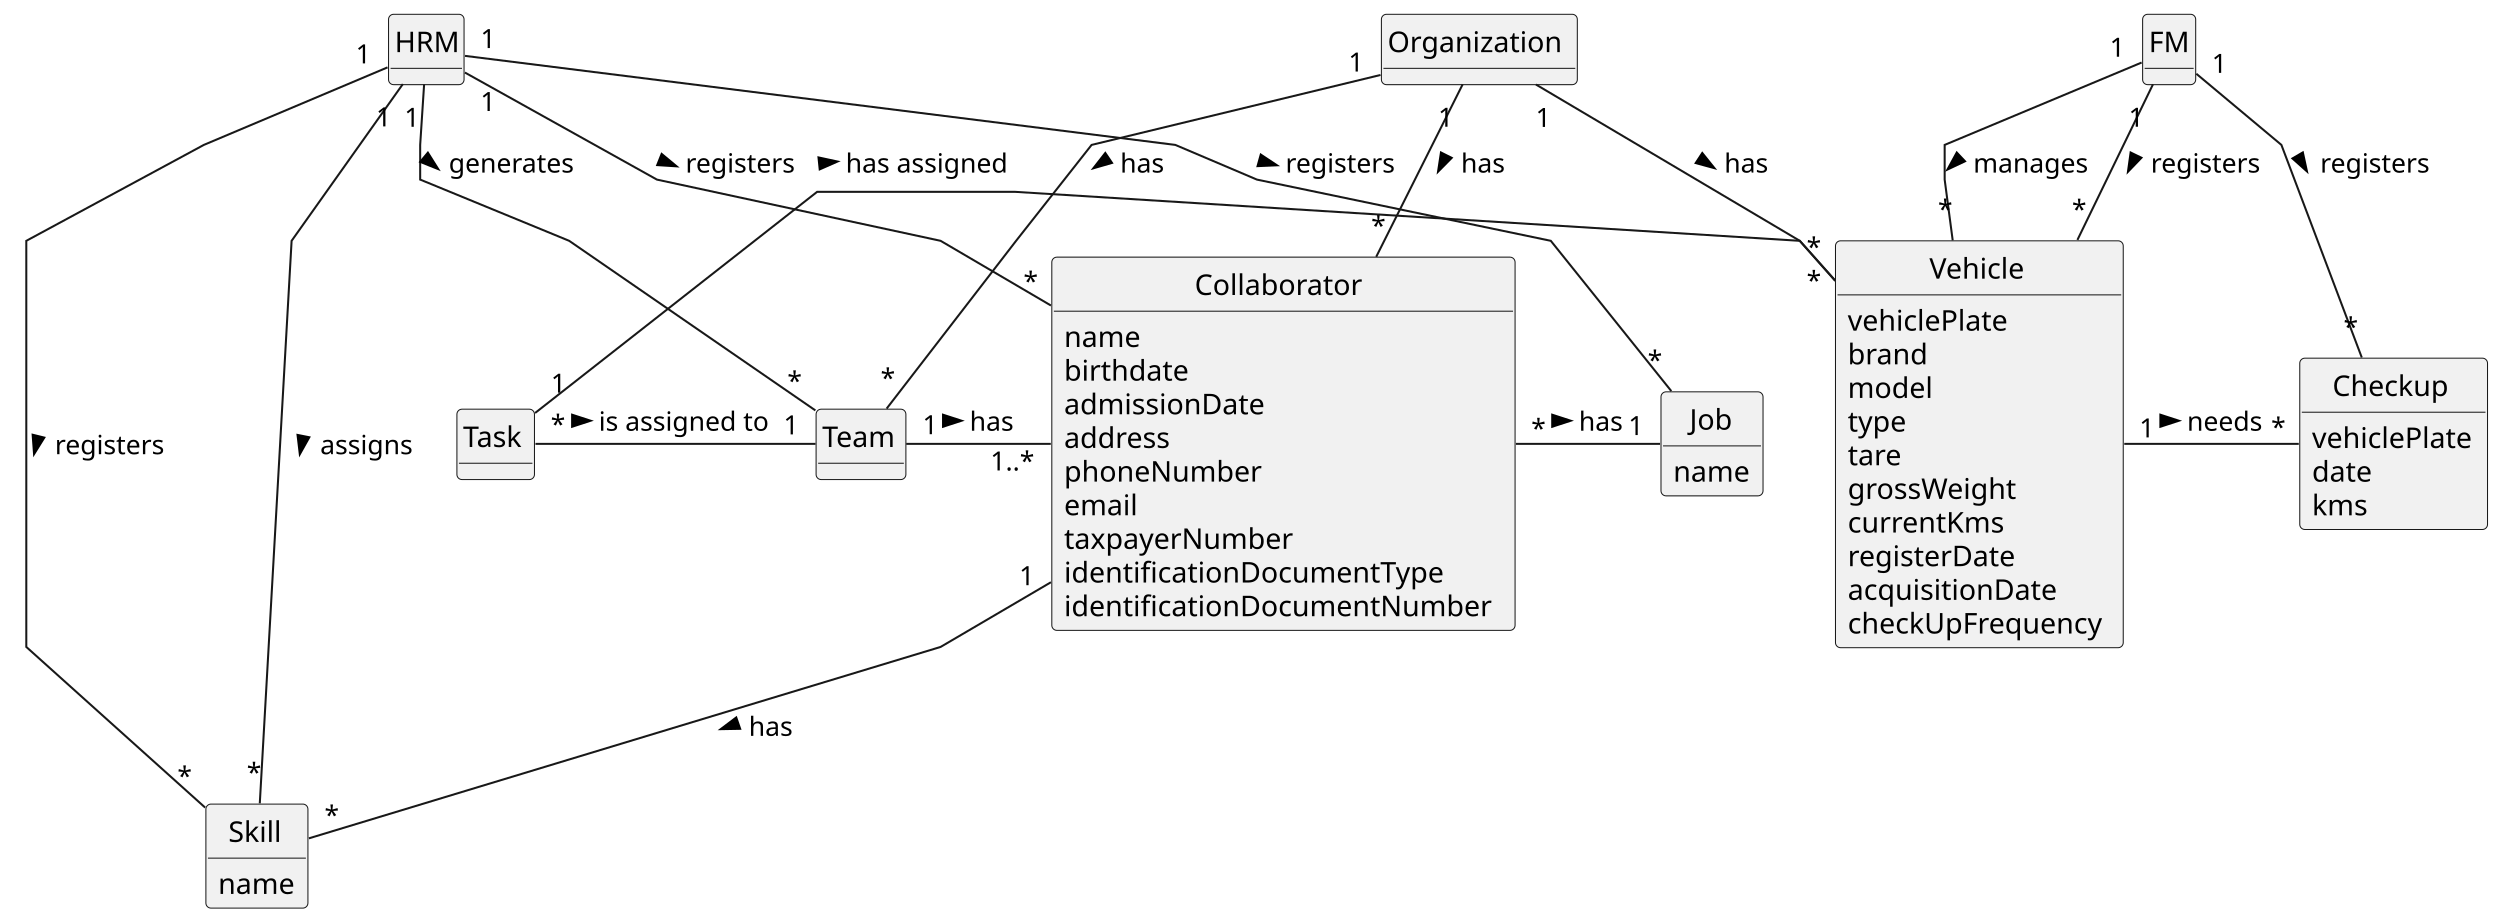
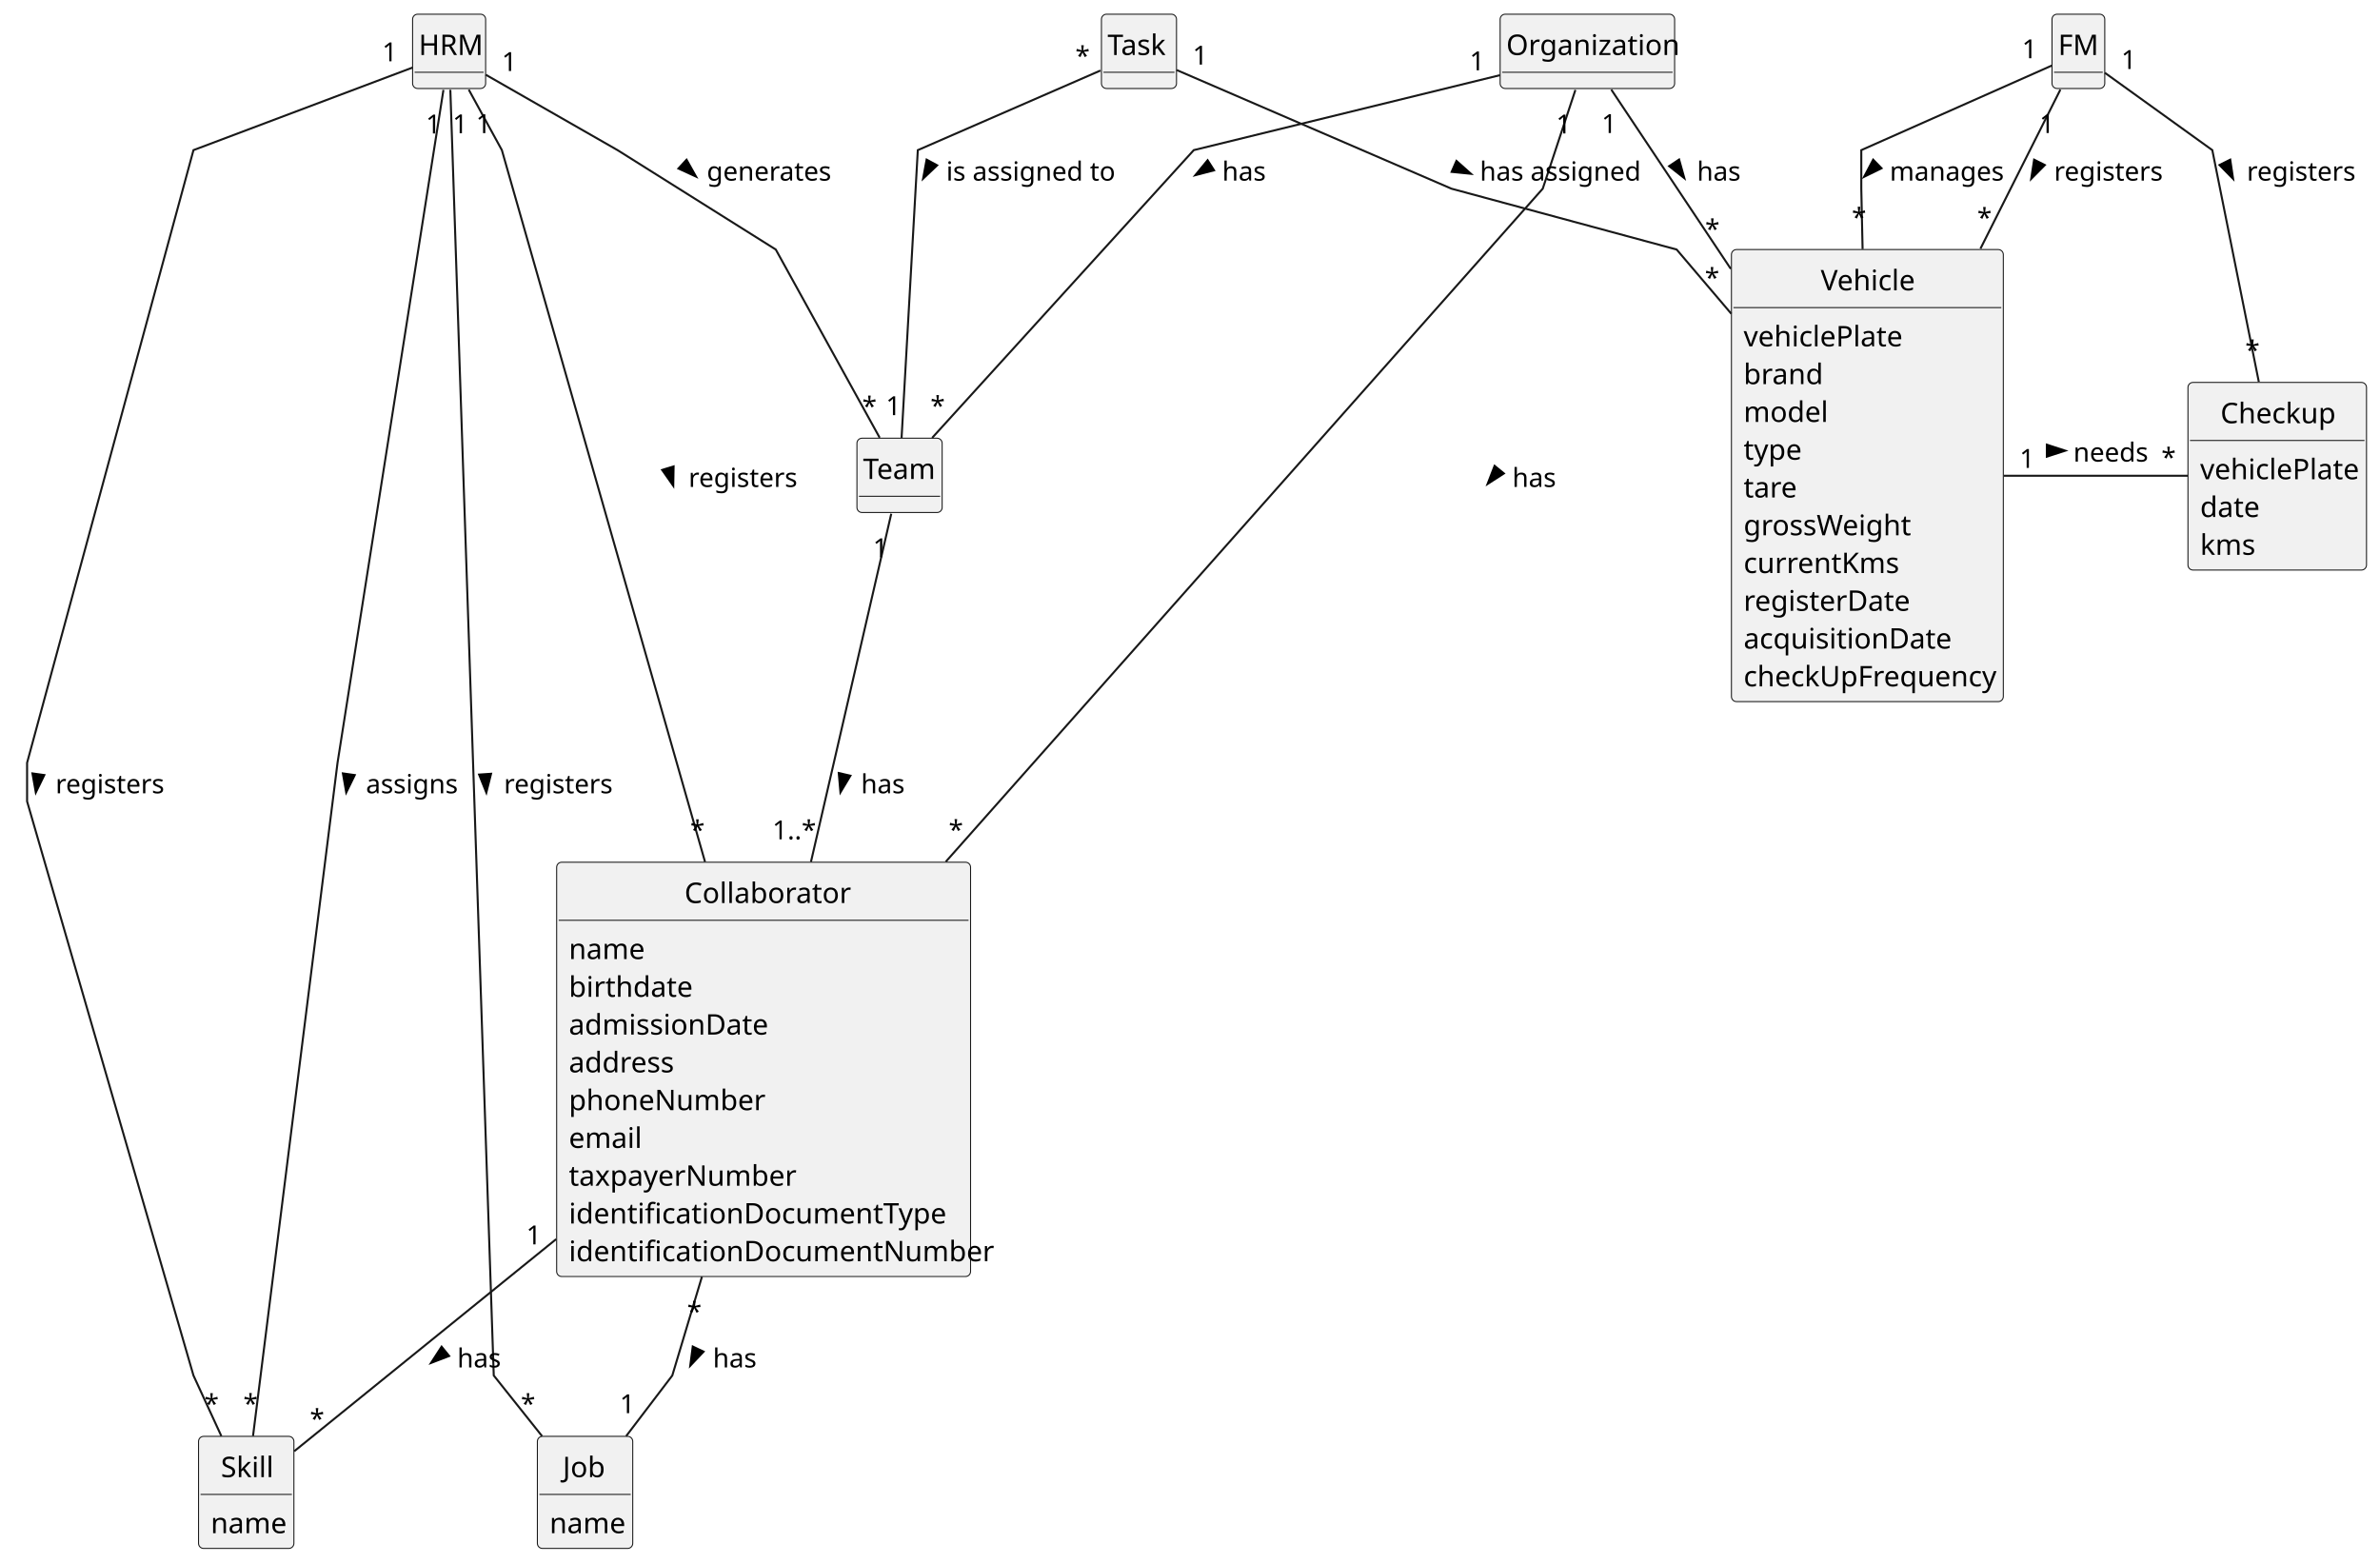
- <svg xmlns="http://www.w3.org/2000/svg" contentStyleType="text/css" height="451px" preserveAspectRatio="none" style="width:1225px;height:451px;background:#FFFFFF;" version="1.1" viewBox="0 0 1225 451" width="1225px" zoomAndPan="magnify">
+ <svg xmlns="http://www.w3.org/2000/svg" contentStyleType="text/css" height="770px" preserveAspectRatio="none" style="width:1173px;height:770px;background:#FFFFFF;" version="1.1" viewBox="0 0 1173 770" width="1173px" zoomAndPan="magnify">
  <defs />
  <g>
    <g id="elem_HRM">
-       <rect codeLine="17" fill="#F1F1F1" height="34.488" id="HRM" rx="2.5" ry="2.5" style="stroke:#181818;stroke-width:0.5;" width="37" x="190.386" y="7" />
-       <text fill="#000000" font-family="sans-serif" font-size="14" lengthAdjust="spacing" textLength="31" x="193.386" y="25.535">HRM</text>
-       <line style="stroke:#181818;stroke-width:0.5;" x1="191.386" x2="226.386" y1="33.488" y2="33.488" />
+       <rect codeLine="17" fill="#F1F1F1" height="36.621" id="HRM" rx="2.5" ry="2.5" style="stroke:#181818;stroke-width:0.5;" width="36" x="203.351" y="7" />
+       <text fill="#000000" font-family="sans-serif" font-size="14" lengthAdjust="spacing" textLength="30" x="206.351" y="27.107">HRM</text>
+       <line style="stroke:#181818;stroke-width:0.5;" x1="204.351" x2="238.351" y1="35.621" y2="35.621" />
    </g>
    <g id="elem_FM">
-       <rect codeLine="20" fill="#F1F1F1" height="34.488" id="FM" rx="2.5" ry="2.5" style="stroke:#181818;stroke-width:0.5;" width="26" x="1049.886" y="7" />
-       <text fill="#000000" font-family="sans-serif" font-size="14" lengthAdjust="spacing" textLength="20" x="1052.886" y="25.535">FM</text>
-       <line style="stroke:#181818;stroke-width:0.5;" x1="1050.886" x2="1074.886" y1="33.488" y2="33.488" />
+       <rect codeLine="20" fill="#F1F1F1" height="36.621" id="FM" rx="2.5" ry="2.5" style="stroke:#181818;stroke-width:0.5;" width="26" x="1011.351" y="7" />
+       <text fill="#000000" font-family="sans-serif" font-size="14" lengthAdjust="spacing" textLength="20" x="1014.351" y="27.107">FM</text>
+       <line style="stroke:#181818;stroke-width:0.5;" x1="1012.351" x2="1036.351" y1="35.621" y2="35.621" />
    </g>
    <g id="elem_Organization">
-       <rect codeLine="23" fill="#F1F1F1" height="34.488" id="Organization" rx="2.5" ry="2.5" style="stroke:#181818;stroke-width:0.5;" width="96" x="676.886" y="7" />
-       <text fill="#000000" font-family="sans-serif" font-size="14" lengthAdjust="spacing" textLength="90" x="679.886" y="25.535">Organization</text>
-       <line style="stroke:#181818;stroke-width:0.5;" x1="677.886" x2="771.886" y1="33.488" y2="33.488" />
+       <rect codeLine="23" fill="#F1F1F1" height="36.621" id="Organization" rx="2.5" ry="2.5" style="stroke:#181818;stroke-width:0.5;" width="86" x="739.351" y="7" />
+       <text fill="#000000" font-family="sans-serif" font-size="14" lengthAdjust="spacing" textLength="80" x="742.351" y="27.107">Organization</text>
+       <line style="stroke:#181818;stroke-width:0.5;" x1="740.351" x2="824.351" y1="35.621" y2="35.621" />
    </g>
    <g id="elem_Skill">
-       <rect codeLine="26" fill="#F1F1F1" height="50.977" id="Skill" rx="2.5" ry="2.5" style="stroke:#181818;stroke-width:0.5;" width="50" x="100.886" y="394" />
-       <text fill="#000000" font-family="sans-serif" font-size="14" lengthAdjust="spacing" textLength="28" x="111.886" y="412.535">Skill</text>
-       <line style="stroke:#181818;stroke-width:0.5;" x1="101.886" x2="149.886" y1="420.488" y2="420.488" />
-       <text fill="#000000" font-family="sans-serif" font-size="14" lengthAdjust="spacing" textLength="38" x="106.886" y="438.023">name</text>
+       <rect codeLine="26" fill="#F1F1F1" height="55.242" id="Skill" rx="2.5" ry="2.5" style="stroke:#181818;stroke-width:0.5;" width="47" x="97.851" y="708" />
+       <text fill="#000000" font-family="sans-serif" font-size="14" lengthAdjust="spacing" textLength="25" x="108.851" y="728.107">Skill</text>
+       <line style="stroke:#181818;stroke-width:0.5;" x1="98.851" x2="143.851" y1="736.621" y2="736.621" />
+       <text fill="#000000" font-family="sans-serif" font-size="14" lengthAdjust="spacing" textLength="35" x="103.851" y="755.729">name</text>
    </g>
    <g id="elem_Job">
-       <rect codeLine="30" fill="#F1F1F1" height="50.977" id="Job" rx="2.5" ry="2.5" style="stroke:#181818;stroke-width:0.5;" width="50" x="813.886" y="192" />
-       <text fill="#000000" font-family="sans-serif" font-size="14" lengthAdjust="spacing" textLength="22" x="827.886" y="210.535">Job</text>
-       <line style="stroke:#181818;stroke-width:0.5;" x1="814.886" x2="862.886" y1="218.488" y2="218.488" />
-       <text fill="#000000" font-family="sans-serif" font-size="14" lengthAdjust="spacing" textLength="38" x="819.886" y="236.023">name</text>
+       <rect codeLine="30" fill="#F1F1F1" height="55.242" id="Job" rx="2.5" ry="2.5" style="stroke:#181818;stroke-width:0.5;" width="47" x="264.851" y="708" />
+       <text fill="#000000" font-family="sans-serif" font-size="14" lengthAdjust="spacing" textLength="22" x="277.351" y="728.107">Job</text>
+       <line style="stroke:#181818;stroke-width:0.5;" x1="265.851" x2="310.851" y1="736.621" y2="736.621" />
+       <text fill="#000000" font-family="sans-serif" font-size="14" lengthAdjust="spacing" textLength="35" x="270.851" y="755.729">name</text>
    </g>
    <g id="elem_Collaborator">
-       <rect codeLine="34" fill="#F1F1F1" height="182.883" id="Collaborator" rx="2.5" ry="2.5" style="stroke:#181818;stroke-width:0.5;" width="227" x="515.386" y="126" />
-       <text fill="#000000" font-family="sans-serif" font-size="14" lengthAdjust="spacing" textLength="87" x="585.386" y="144.535">Collaborator</text>
-       <line style="stroke:#181818;stroke-width:0.5;" x1="516.386" x2="741.386" y1="152.488" y2="152.488" />
-       <text fill="#000000" font-family="sans-serif" font-size="14" lengthAdjust="spacing" textLength="38" x="521.386" y="170.023">name</text>
-       <text fill="#000000" font-family="sans-serif" font-size="14" lengthAdjust="spacing" textLength="63" x="521.386" y="186.512">birthdate</text>
-       <text fill="#000000" font-family="sans-serif" font-size="14" lengthAdjust="spacing" textLength="101" x="521.386" y="203">admissionDate</text>
-       <text fill="#000000" font-family="sans-serif" font-size="14" lengthAdjust="spacing" textLength="54" x="521.386" y="219.488">address</text>
-       <text fill="#000000" font-family="sans-serif" font-size="14" lengthAdjust="spacing" textLength="99" x="521.386" y="235.977">phoneNumber</text>
-       <text fill="#000000" font-family="sans-serif" font-size="14" lengthAdjust="spacing" textLength="37" x="521.386" y="252.465">email</text>
-       <text fill="#000000" font-family="sans-serif" font-size="14" lengthAdjust="spacing" textLength="115" x="521.386" y="268.953">taxpayerNumber</text>
-       <text fill="#000000" font-family="sans-serif" font-size="14" lengthAdjust="spacing" textLength="193" x="521.386" y="285.441">identificationDocumentType</text>
-       <text fill="#000000" font-family="sans-serif" font-size="14" lengthAdjust="spacing" textLength="215" x="521.386" y="301.93">identificationDocumentNumber</text>
+       <rect codeLine="34" fill="#F1F1F1" height="204.211" id="Collaborator" rx="2.5" ry="2.5" style="stroke:#181818;stroke-width:0.5;" width="204" x="274.351" y="425" />
+       <text fill="#000000" font-family="sans-serif" font-size="14" lengthAdjust="spacing" textLength="78" x="337.351" y="445.107">Collaborator</text>
+       <line style="stroke:#181818;stroke-width:0.5;" x1="275.351" x2="477.351" y1="453.621" y2="453.621" />
+       <text fill="#000000" font-family="sans-serif" font-size="14" lengthAdjust="spacing" textLength="35" x="280.351" y="472.728">name</text>
+       <text fill="#000000" font-family="sans-serif" font-size="14" lengthAdjust="spacing" textLength="56" x="280.351" y="491.35">birthdate</text>
+       <text fill="#000000" font-family="sans-serif" font-size="14" lengthAdjust="spacing" textLength="93" x="280.351" y="509.971">admissionDate</text>
+       <text fill="#000000" font-family="sans-serif" font-size="14" lengthAdjust="spacing" textLength="51" x="280.351" y="528.592">address</text>
+       <text fill="#000000" font-family="sans-serif" font-size="14" lengthAdjust="spacing" textLength="89" x="280.351" y="547.213">phoneNumber</text>
+       <text fill="#000000" font-family="sans-serif" font-size="14" lengthAdjust="spacing" textLength="33" x="280.351" y="565.834">email</text>
+       <text fill="#000000" font-family="sans-serif" font-size="14" lengthAdjust="spacing" textLength="103" x="280.351" y="584.455">taxpayerNumber</text>
+       <text fill="#000000" font-family="sans-serif" font-size="14" lengthAdjust="spacing" textLength="175" x="280.351" y="603.076">identificationDocumentType</text>
+       <text fill="#000000" font-family="sans-serif" font-size="14" lengthAdjust="spacing" textLength="192" x="280.351" y="621.697">identificationDocumentNumber</text>
    </g>
    <g id="elem_Team">
-       <rect codeLine="46" fill="#F1F1F1" height="34.488" id="Team" rx="2.5" ry="2.5" style="stroke:#181818;stroke-width:0.5;" width="44" x="399.886" y="200.5" />
-       <text fill="#000000" font-family="sans-serif" font-size="14" lengthAdjust="spacing" textLength="38" x="402.886" y="219.035">Team</text>
-       <line style="stroke:#181818;stroke-width:0.5;" x1="400.886" x2="442.886" y1="226.988" y2="226.988" />
+       <rect codeLine="46" fill="#F1F1F1" height="36.621" id="Team" rx="2.5" ry="2.5" style="stroke:#181818;stroke-width:0.5;" width="42" x="422.351" y="216" />
+       <text fill="#000000" font-family="sans-serif" font-size="14" lengthAdjust="spacing" textLength="36" x="425.351" y="236.107">Team</text>
+       <line style="stroke:#181818;stroke-width:0.5;" x1="423.351" x2="463.351" y1="244.621" y2="244.621" />
    </g>
    <g id="elem_Task">
-       <rect codeLine="49" fill="#F1F1F1" height="34.488" id="Task" rx="2.5" ry="2.5" style="stroke:#181818;stroke-width:0.5;" width="38" x="223.886" y="200.5" />
-       <text fill="#000000" font-family="sans-serif" font-size="14" lengthAdjust="spacing" textLength="32" x="226.886" y="219.035">Task</text>
-       <line style="stroke:#181818;stroke-width:0.5;" x1="224.886" x2="260.886" y1="226.988" y2="226.988" />
+       <rect codeLine="49" fill="#F1F1F1" height="36.621" id="Task" rx="2.5" ry="2.5" style="stroke:#181818;stroke-width:0.5;" width="37" x="542.851" y="7" />
+       <text fill="#000000" font-family="sans-serif" font-size="14" lengthAdjust="spacing" textLength="31" x="545.851" y="27.107">Task</text>
+       <line style="stroke:#181818;stroke-width:0.5;" x1="543.851" x2="578.851" y1="35.621" y2="35.621" />
    </g>
    <g id="elem_Vehicle">
-       <rect codeLine="52" fill="#F1F1F1" height="199.371" id="Vehicle" rx="2.5" ry="2.5" style="stroke:#181818;stroke-width:0.5;" width="141" x="899.386" y="118" />
-       <text fill="#000000" font-family="sans-serif" font-size="14" lengthAdjust="spacing" textLength="49" x="945.386" y="136.535">Vehicle</text>
-       <line style="stroke:#181818;stroke-width:0.5;" x1="900.386" x2="1039.386" y1="144.488" y2="144.488" />
-       <text fill="#000000" font-family="sans-serif" font-size="14" lengthAdjust="spacing" textLength="80" x="905.386" y="162.023">vehiclePlate</text>
-       <text fill="#000000" font-family="sans-serif" font-size="14" lengthAdjust="spacing" textLength="41" x="905.386" y="178.512">brand</text>
-       <text fill="#000000" font-family="sans-serif" font-size="14" lengthAdjust="spacing" textLength="43" x="905.386" y="195">model</text>
-       <text fill="#000000" font-family="sans-serif" font-size="14" lengthAdjust="spacing" textLength="29" x="905.386" y="211.488">type</text>
-       <text fill="#000000" font-family="sans-serif" font-size="14" lengthAdjust="spacing" textLength="27" x="905.386" y="227.977">tare</text>
-       <text fill="#000000" font-family="sans-serif" font-size="14" lengthAdjust="spacing" textLength="85" x="905.386" y="244.465">grossWeight</text>
-       <text fill="#000000" font-family="sans-serif" font-size="14" lengthAdjust="spacing" textLength="79" x="905.386" y="260.953">currentKms</text>
-       <text fill="#000000" font-family="sans-serif" font-size="14" lengthAdjust="spacing" textLength="84" x="905.386" y="277.441">registerDate</text>
-       <text fill="#000000" font-family="sans-serif" font-size="14" lengthAdjust="spacing" textLength="106" x="905.386" y="293.93">acquisitionDate</text>
-       <text fill="#000000" font-family="sans-serif" font-size="14" lengthAdjust="spacing" textLength="129" x="905.386" y="310.418">checkUpFrequency</text>
+       <rect codeLine="52" fill="#F1F1F1" height="222.832" id="Vehicle" rx="2.5" ry="2.5" style="stroke:#181818;stroke-width:0.5;" width="134" x="853.351" y="123" />
+       <text fill="#000000" font-family="sans-serif" font-size="14" lengthAdjust="spacing" textLength="46" x="897.351" y="143.107">Vehicle</text>
+       <line style="stroke:#181818;stroke-width:0.5;" x1="854.351" x2="986.351" y1="151.621" y2="151.621" />
+       <text fill="#000000" font-family="sans-serif" font-size="14" lengthAdjust="spacing" textLength="76" x="859.351" y="170.728">vehiclePlate</text>
+       <text fill="#000000" font-family="sans-serif" font-size="14" lengthAdjust="spacing" textLength="37" x="859.351" y="189.35">brand</text>
+       <text fill="#000000" font-family="sans-serif" font-size="14" lengthAdjust="spacing" textLength="38" x="859.351" y="207.971">model</text>
+       <text fill="#000000" font-family="sans-serif" font-size="14" lengthAdjust="spacing" textLength="27" x="859.351" y="226.592">type</text>
+       <text fill="#000000" font-family="sans-serif" font-size="14" lengthAdjust="spacing" textLength="25" x="859.351" y="245.213">tare</text>
+       <text fill="#000000" font-family="sans-serif" font-size="14" lengthAdjust="spacing" textLength="79" x="859.351" y="263.834">grossWeight</text>
+       <text fill="#000000" font-family="sans-serif" font-size="14" lengthAdjust="spacing" textLength="72" x="859.351" y="282.455">currentKms</text>
+       <text fill="#000000" font-family="sans-serif" font-size="14" lengthAdjust="spacing" textLength="78" x="859.351" y="301.076">registerDate</text>
+       <text fill="#000000" font-family="sans-serif" font-size="14" lengthAdjust="spacing" textLength="97" x="859.351" y="319.697">acquisitionDate</text>
+       <text fill="#000000" font-family="sans-serif" font-size="14" lengthAdjust="spacing" textLength="122" x="859.351" y="338.318">checkUpFrequency</text>
    </g>
    <g id="elem_Checkup">
-       <rect codeLine="65" fill="#F1F1F1" height="83.953" id="Checkup" rx="2.5" ry="2.5" style="stroke:#181818;stroke-width:0.5;" width="92" x="1126.886" y="175.5" />
-       <text fill="#000000" font-family="sans-serif" font-size="14" lengthAdjust="spacing" textLength="60" x="1142.886" y="194.035">Checkup</text>
-       <line style="stroke:#181818;stroke-width:0.5;" x1="1127.886" x2="1217.886" y1="201.988" y2="201.988" />
-       <text fill="#000000" font-family="sans-serif" font-size="14" lengthAdjust="spacing" textLength="80" x="1132.886" y="219.523">vehiclePlate</text>
-       <text fill="#000000" font-family="sans-serif" font-size="14" lengthAdjust="spacing" textLength="30" x="1132.886" y="236.012">date</text>
-       <text fill="#000000" font-family="sans-serif" font-size="14" lengthAdjust="spacing" textLength="28" x="1132.886" y="252.5">kms</text>
+       <rect codeLine="65" fill="#F1F1F1" height="92.484" id="Checkup" rx="2.5" ry="2.5" style="stroke:#181818;stroke-width:0.5;" width="88" x="1078.351" y="188.5" />
+       <text fill="#000000" font-family="sans-serif" font-size="14" lengthAdjust="spacing" textLength="56" x="1094.351" y="208.607">Checkup</text>
+       <line style="stroke:#181818;stroke-width:0.5;" x1="1079.351" x2="1165.351" y1="217.121" y2="217.121" />
+       <text fill="#000000" font-family="sans-serif" font-size="14" lengthAdjust="spacing" textLength="76" x="1084.351" y="236.228">vehiclePlate</text>
+       <text fill="#000000" font-family="sans-serif" font-size="14" lengthAdjust="spacing" textLength="28" x="1084.351" y="254.85">date</text>
+       <text fill="#000000" font-family="sans-serif" font-size="14" lengthAdjust="spacing" textLength="25" x="1084.351" y="273.471">kms</text>
    </g>
    <g id="link_HRM_Skill">
-       <path codeLine="71" d="M189.896,33.01 C158.666,46.19 99.886,71 99.886,71 C99.886,71 12.886,118 12.886,118 C12.886,118 12.886,317 12.886,317 C12.886,317 67.206,365.8 100.526,395.72 " fill="none" id="HRM-Skill" style="stroke:#181818;stroke-width:1.0;" />
-       <polygon fill="#000000" points="16.69,222.51,21.707,214.431,16,213.024,16.69,222.51" style="stroke:#000000;stroke-width:1.0;" />
-       <text fill="#000000" font-family="sans-serif" font-size="13" lengthAdjust="spacing" textLength="55" x="26.886" y="222.568">registers</text>
-       <text fill="#000000" font-family="sans-serif" font-size="13" lengthAdjust="spacing" textLength="8" x="174.28" y="31.049">1</text>
-       <text fill="#000000" font-family="sans-serif" font-size="13" lengthAdjust="spacing" textLength="6" x="86.904" y="384.927">*</text>
+       <path codeLine="71" d="M203.301,33.31 C168.461,46.44 95.351,74 95.351,74 C95.351,74 13.351,376 13.351,376 C13.351,376 13.351,395 13.351,395 C13.351,395 95.351,678 95.351,678 C95.351,678 102.371,693.25 109.111,707.9 " fill="none" id="HRM-Skill" style="stroke:#181818;stroke-width:1.0;" />
+       <polygon fill="#000000" points="17.66,390.598,21.821,382.046,16,381.233,17.66,390.598" style="stroke:#000000;stroke-width:1.0;" />
+       <text fill="#000000" font-family="sans-serif" font-size="13" lengthAdjust="spacing" textLength="50" x="27.351" y="391.028">registers</text>
+       <text fill="#000000" font-family="sans-serif" font-size="13" lengthAdjust="spacing" textLength="7" x="188.355" y="30.207">1</text>
+       <text fill="#000000" font-family="sans-serif" font-size="13" lengthAdjust="spacing" textLength="5" x="100.703" y="696.586">*</text>
    </g>
    <g id="link_HRM_Skill">
-       <path codeLine="74" d="M197.386,41.2 C178.476,67.84 142.886,118 142.886,118 C142.886,118 131.366,321.66 127.296,393.65 " fill="none" id="HRM-Skill-1" style="stroke:#181818;stroke-width:1.0;" />
-       <polygon fill="#000000" points="146.911,222.559,151.557,214.261,145.792,213.115,146.911,222.559" style="stroke:#000000;stroke-width:1.0;" />
-       <text fill="#000000" font-family="sans-serif" font-size="13" lengthAdjust="spacing" textLength="48" x="156.886" y="222.568">assigns</text>
-       <text fill="#000000" font-family="sans-serif" font-size="13" lengthAdjust="spacing" textLength="8" x="184.251" y="61.921">1</text>
-       <text fill="#000000" font-family="sans-serif" font-size="13" lengthAdjust="spacing" textLength="6" x="120.908" y="383.13">*</text>
+       <path codeLine="74" d="M218.551,44.31 C207.341,115.53 166.351,376 166.351,376 C166.351,376 135.121,624.76 124.701,707.85 " fill="none" id="HRM-Skill-1" style="stroke:#181818;stroke-width:1.0;" />
+       <polygon fill="#000000" points="170.651,390.596,174.828,382.052,169.008,381.229,170.651,390.596" style="stroke:#000000;stroke-width:1.0;" />
+       <text fill="#000000" font-family="sans-serif" font-size="13" lengthAdjust="spacing" textLength="45" x="180.351" y="391.028">assigns</text>
+       <text fill="#000000" font-family="sans-serif" font-size="13" lengthAdjust="spacing" textLength="7" x="209.858" y="65.768">1</text>
+       <text fill="#000000" font-family="sans-serif" font-size="13" lengthAdjust="spacing" textLength="5" x="119.898" y="696.524">*</text>
    </g>
    <g id="link_HRM_Job">
-       <path codeLine="72" d="M227.846,27.38 C302.996,36.8 575.886,71 575.886,71 C575.886,71 615.886,88 615.886,88 C615.886,88 759.886,118 759.886,118 C759.886,118 795.546,162.46 818.946,191.64 " fill="none" id="HRM-Job" style="stroke:#181818;stroke-width:1.0;" />
-       <polygon fill="#000000" points="625.703,80.994,617.775,75.741,616.202,81.404,625.703,80.994" style="stroke:#000000;stroke-width:1.0;" />
-       <text fill="#000000" font-family="sans-serif" font-size="13" lengthAdjust="spacing" textLength="55" x="629.886" y="84.568">registers</text>
-       <text fill="#000000" font-family="sans-serif" font-size="13" lengthAdjust="spacing" textLength="8" x="235.451" y="23.554">1</text>
-       <text fill="#000000" font-family="sans-serif" font-size="13" lengthAdjust="spacing" textLength="6" x="807.354" y="181.118">*</text>
+       <path codeLine="72" d="M221.951,44.26 C225.481,148.68 243.351,678 243.351,678 C243.351,678 255.501,693.25 267.171,707.9 " fill="none" id="HRM-Job" style="stroke:#181818;stroke-width:1.0;" />
+       <polygon fill="#000000" points="239.691,390.634,242.008,381.41,236.144,381.81,239.691,390.634" style="stroke:#000000;stroke-width:1.0;" />
+       <text fill="#000000" font-family="sans-serif" font-size="13" lengthAdjust="spacing" textLength="50" x="248.351" y="391.028">registers</text>
+       <text fill="#000000" font-family="sans-serif" font-size="13" lengthAdjust="spacing" textLength="7" x="223.053" y="65.704">1</text>
+       <text fill="#000000" font-family="sans-serif" font-size="13" lengthAdjust="spacing" textLength="5" x="256.695" y="696.586">*</text>
    </g>
    <g id="link_HRM_Collaborator">
-       <path codeLine="73" d="M227.796,35.54 C259.966,53.48 321.886,88 321.886,88 C321.886,88 460.886,118 460.886,118 C460.886,118 485.006,132.14 514.966,149.71 " fill="none" id="HRM-Collaborator" style="stroke:#181818;stroke-width:1.0;" />
-       <polygon fill="#000000" points="331.532,81.502,324.213,75.43,322.041,80.892,331.532,81.502" style="stroke:#000000;stroke-width:1.0;" />
-       <text fill="#000000" font-family="sans-serif" font-size="13" lengthAdjust="spacing" textLength="55" x="335.886" y="84.568">registers</text>
-       <text fill="#000000" font-family="sans-serif" font-size="13" lengthAdjust="spacing" textLength="8" x="235.385" y="54.386">1</text>
-       <text fill="#000000" font-family="sans-serif" font-size="13" lengthAdjust="spacing" textLength="6" x="501.476" y="142.469">*</text>
+       <path codeLine="73" d="M231.031,44.19 C238.421,57.69 247.351,74 247.351,74 C247.351,74 309.451,291.6 347.481,424.84 " fill="none" id="HRM-Collaborator" style="stroke:#181818;stroke-width:1.0;" />
+       <polygon fill="#000000" points="331.814,239.427,331.978,229.918,326.358,231.637,331.814,239.427" style="stroke:#000000;stroke-width:1.0;" />
+       <text fill="#000000" font-family="sans-serif" font-size="13" lengthAdjust="spacing" textLength="50" x="339.351" y="240.028">registers</text>
+       <text fill="#000000" font-family="sans-serif" font-size="13" lengthAdjust="spacing" textLength="7" x="234.573" y="65.616">1</text>
+       <text fill="#000000" font-family="sans-serif" font-size="13" lengthAdjust="spacing" textLength="5" x="340.178" y="413.745">*</text>
    </g>
    <g id="link_HRM_Team">
-       <path codeLine="75" d="M207.816,41.35 C206.956,54.57 205.886,71 205.886,71 C205.886,71 205.886,88 205.886,88 C205.886,88 278.886,118 278.886,118 C278.886,118 359.326,173.41 399.546,201.11 " fill="none" id="HRM-Team" style="stroke:#181818;stroke-width:1.0;" />
-       <polygon fill="#000000" points="214.727,82.856,209.66,74.808,205.897,79.324,214.727,82.856" style="stroke:#000000;stroke-width:1.0;" />
-       <text fill="#000000" font-family="sans-serif" font-size="13" lengthAdjust="spacing" textLength="61" x="219.886" y="84.568">generates</text>
-       <text fill="#000000" font-family="sans-serif" font-size="13" lengthAdjust="spacing" textLength="8" x="198.136" y="62.12">1</text>
-       <text fill="#000000" font-family="sans-serif" font-size="13" lengthAdjust="spacing" textLength="6" x="385.786" y="191.335">*</text>
+       <path codeLine="75" d="M239.361,36.81 C263.771,50.78 304.351,74 304.351,74 C304.351,74 382.351,123 382.351,123 C382.351,123 416.311,184.51 433.551,215.75 " fill="none" id="HRM-Team" style="stroke:#181818;stroke-width:1.0;" />
+       <polygon fill="#000000" points="343.028,87.034,338.368,78.743,334.385,83.066,343.028,87.034" style="stroke:#000000;stroke-width:1.0;" />
+       <text fill="#000000" font-family="sans-serif" font-size="13" lengthAdjust="spacing" textLength="57" x="348.351" y="89.028">generates</text>
+       <text fill="#000000" font-family="sans-serif" font-size="13" lengthAdjust="spacing" textLength="7" x="247.293" y="34.998">1</text>
+       <text fill="#000000" font-family="sans-serif" font-size="13" lengthAdjust="spacing" textLength="5" x="424.938" y="204.872">*</text>
    </g>
    <g id="link_Organization_Collaborator">
-       <path codeLine="76" d="M716.706,41.33 C707.136,60.41 690.536,93.52 674.336,125.85 " fill="none" id="Organization-Collaborator" style="stroke:#181818;stroke-width:1.0;" />
-       <polygon fill="#000000" points="704.645,84.125,711.326,77.356,706.071,74.722,704.645,84.125" style="stroke:#000000;stroke-width:1.0;" />
-       <text fill="#000000" font-family="sans-serif" font-size="13" lengthAdjust="spacing" textLength="22" x="715.886" y="84.568">has</text>
-       <text fill="#000000" font-family="sans-serif" font-size="13" lengthAdjust="spacing" textLength="8" x="704.671" y="62.094">1</text>
-       <text fill="#000000" font-family="sans-serif" font-size="13" lengthAdjust="spacing" textLength="6" x="671.851" y="115.225">*</text>
+       <path codeLine="76" d="M776.451,44.32 C769.941,64.02 760.351,93 760.351,93 C760.351,93 579.621,296.79 466.141,424.75 " fill="none" id="Organization-Collaborator" style="stroke:#181818;stroke-width:1.0;" />
+       <polygon fill="#000000" points="733.191,238.52,741.186,233.369,736.631,229.653,733.191,238.52" style="stroke:#000000;stroke-width:1.0;" />
+       <text fill="#000000" font-family="sans-serif" font-size="13" lengthAdjust="spacing" textLength="21" x="745.351" y="240.028">has</text>
+       <text fill="#000000" font-family="sans-serif" font-size="13" lengthAdjust="spacing" textLength="7" x="766.925" y="65.781">1</text>
+       <text fill="#000000" font-family="sans-serif" font-size="13" lengthAdjust="spacing" textLength="5" x="467.552" y="413.648">*</text>
    </g>
    <g id="link_Organization_Team">
-       <path codeLine="77" d="M676.446,36.73 C620.156,50.36 534.886,71 534.886,71 C534.886,71 497.886,118 497.886,118 C497.886,118 456.026,172.26 434.436,200.23 " fill="none" id="Organization-Team" style="stroke:#181818;stroke-width:1.0;" />
-       <polygon fill="#000000" points="535.743,82.454,544.883,79.826,541.592,74.956,535.743,82.454" style="stroke:#000000;stroke-width:1.0;" />
-       <text fill="#000000" font-family="sans-serif" font-size="13" lengthAdjust="spacing" textLength="22" x="548.886" y="84.568">has</text>
-       <text fill="#000000" font-family="sans-serif" font-size="13" lengthAdjust="spacing" textLength="8" x="660.744" y="35.053">1</text>
-       <text fill="#000000" font-family="sans-serif" font-size="13" lengthAdjust="spacing" textLength="6" x="431.48" y="189.875">*</text>
+       <path codeLine="77" d="M739.301,37.04 C682.141,51.04 588.351,74 588.351,74 C588.351,74 497.171,174.29 459.421,215.82 " fill="none" id="Organization-Team" style="stroke:#181818;stroke-width:1.0;" />
+       <polygon fill="#000000" points="589.138,86.337,598.342,83.945,595.178,78.991,589.138,86.337" style="stroke:#000000;stroke-width:1.0;" />
+       <text fill="#000000" font-family="sans-serif" font-size="13" lengthAdjust="spacing" textLength="21" x="602.351" y="89.028">has</text>
+       <text fill="#000000" font-family="sans-serif" font-size="13" lengthAdjust="spacing" textLength="7" x="724.301" y="34.648">1</text>
+       <text fill="#000000" font-family="sans-serif" font-size="13" lengthAdjust="spacing" textLength="5" x="458.577" y="204.627">*</text>
    </g>
    <g id="link_Collaborator_Job">
-       <path codeLine="78" d="M742.796,217.5 C769.406,217.5 795.256,217.5 813.426,217.5 " fill="none" id="Collaborator-Job" style="stroke:#181818;stroke-width:1.0;" />
-       <polygon fill="#000000" points="769.636,206.155,760.591,203.216,760.591,209.094,769.636,206.155" style="stroke:#000000;stroke-width:1.0;" />
-       <text fill="#000000" font-family="sans-serif" font-size="13" lengthAdjust="spacing" textLength="22" x="773.636" y="211.068">has</text>
-       <text fill="#000000" font-family="sans-serif" font-size="13" lengthAdjust="spacing" textLength="6" x="750.285" y="214.602">*</text>
-       <text fill="#000000" font-family="sans-serif" font-size="13" lengthAdjust="spacing" textLength="8" x="797.877" y="213.189">1</text>
+       <path codeLine="78" d="M345.961,629.3 C337.881,656.24 331.351,678 331.351,678 C331.351,678 319.741,693.25 308.591,707.9 " fill="none" id="Collaborator-Job" style="stroke:#181818;stroke-width:1.0;" />
+       <polygon fill="#000000" points="340.204,673.161,346.742,666.254,341.434,663.73,340.204,673.161" style="stroke:#000000;stroke-width:1.0;" />
+       <text fill="#000000" font-family="sans-serif" font-size="13" lengthAdjust="spacing" textLength="21" x="351.351" y="674.028">has</text>
+       <text fill="#000000" font-family="sans-serif" font-size="13" lengthAdjust="spacing" textLength="5" x="338.649" y="651.122">*</text>
+       <text fill="#000000" font-family="sans-serif" font-size="13" lengthAdjust="spacing" textLength="7" x="305.462" y="696.586">1</text>
    </g>
    <g id="link_Collaborator_Skill">
-       <path codeLine="79" d="M514.966,285.29 C485.006,302.86 460.886,317 460.886,317 C460.886,317 229.516,387.1 151.336,410.79 " fill="none" id="Collaborator-Skill" style="stroke:#181818;stroke-width:1.0;" />
-       <polygon fill="#000000" points="353.159,357.286,362.668,357.114,360.751,351.558,353.159,357.286" style="stroke:#000000;stroke-width:1.0;" />
-       <text fill="#000000" font-family="sans-serif" font-size="13" lengthAdjust="spacing" textLength="22" x="366.886" y="360.568">has</text>
-       <text fill="#000000" font-family="sans-serif" font-size="13" lengthAdjust="spacing" textLength="8" x="499.412" y="286.734">1</text>
-       <text fill="#000000" font-family="sans-serif" font-size="13" lengthAdjust="spacing" textLength="6" x="158.982" y="404.047">*</text>
+       <path codeLine="79" d="M274.101,610.8 C226.711,649.18 174.481,691.48 145.011,715.34 " fill="none" id="Collaborator-Skill" style="stroke:#181818;stroke-width:1.0;" />
+       <polygon fill="#000000" points="212.466,671.792,221.345,668.384,217.645,663.816,212.466,671.792" style="stroke:#000000;stroke-width:1.0;" />
+       <text fill="#000000" font-family="sans-serif" font-size="13" lengthAdjust="spacing" textLength="21" x="225.351" y="674.028">has</text>
+       <text fill="#000000" font-family="sans-serif" font-size="13" lengthAdjust="spacing" textLength="7" x="259.335" y="613.361">1</text>
+       <text fill="#000000" font-family="sans-serif" font-size="13" lengthAdjust="spacing" textLength="5" x="152.696" y="703.957">*</text>
    </g>
    <g id="link_Team_Collaborator">
-       <path codeLine="80" d="M444.036,217.5 C461.666,217.5 487.796,217.5 514.896,217.5 " fill="none" id="Team-Collaborator" style="stroke:#181818;stroke-width:1.0;" />
-       <polygon fill="#000000" points="471.136,206.155,462.091,203.216,462.091,209.094,471.136,206.155" style="stroke:#000000;stroke-width:1.0;" />
-       <text fill="#000000" font-family="sans-serif" font-size="13" lengthAdjust="spacing" textLength="22" x="475.136" y="211.068">has</text>
-       <text fill="#000000" font-family="sans-serif" font-size="13" lengthAdjust="spacing" textLength="8" x="452.044" y="212.744">1</text>
-       <text fill="#000000" font-family="sans-serif" font-size="13" lengthAdjust="spacing" textLength="22" x="485.279" y="230.538">1..*</text>
+       <path codeLine="80" d="M439.261,253.23 C431.521,286.8 414.201,361.9 399.691,424.82 " fill="none" id="Team-Collaborator" style="stroke:#181818;stroke-width:1.0;" />
+       <polygon fill="#000000" points="414.228,390.518,419.124,382.364,413.397,381.043,414.228,390.518" style="stroke:#000000;stroke-width:1.0;" />
+       <text fill="#000000" font-family="sans-serif" font-size="13" lengthAdjust="spacing" textLength="21" x="424.351" y="391.028">has</text>
+       <text fill="#000000" font-family="sans-serif" font-size="13" lengthAdjust="spacing" textLength="7" x="430.221" y="274.666">1</text>
+       <text fill="#000000" font-family="sans-serif" font-size="13" lengthAdjust="spacing" textLength="20" x="380.671" y="413.723">1..*</text>
    </g>
    <g id="link_Task_Team">
-       <path codeLine="81" d="M262.386,217.5 C295.906,217.5 364.276,217.5 399.626,217.5 " fill="none" id="Task-Team" style="stroke:#181818;stroke-width:1.0;" />
-       <polygon fill="#000000" points="289.386,206.155,280.341,203.216,280.341,209.094,289.386,206.155" style="stroke:#000000;stroke-width:1.0;" />
-       <text fill="#000000" font-family="sans-serif" font-size="13" lengthAdjust="spacing" textLength="88" x="293.386" y="211.068">is assigned to</text>
-       <text fill="#000000" font-family="sans-serif" font-size="13" lengthAdjust="spacing" textLength="6" x="269.839" y="212.554">*</text>
-       <text fill="#000000" font-family="sans-serif" font-size="13" lengthAdjust="spacing" textLength="8" x="383.912" y="212.839">1</text>
+       <path codeLine="81" d="M542.361,34.77 C511.131,48.38 452.351,74 452.351,74 C452.351,74 446.691,174.29 444.351,215.82 " fill="none" id="Task-Team" style="stroke:#181818;stroke-width:1.0;" />
+       <polygon fill="#000000" points="454.971,88.043,461.862,81.487,456.692,78.689,454.971,88.043" style="stroke:#000000;stroke-width:1.0;" />
+       <text fill="#000000" font-family="sans-serif" font-size="13" lengthAdjust="spacing" textLength="81" x="466.351" y="89.028">is assigned to</text>
+       <text fill="#000000" font-family="sans-serif" font-size="13" lengthAdjust="spacing" textLength="5" x="529.974" y="32.178">*</text>
+       <text fill="#000000" font-family="sans-serif" font-size="13" lengthAdjust="spacing" textLength="7" x="436.586" y="204.627">1</text>
    </g>
    <g id="link_FM_Vehicle">
-       <path codeLine="82" d="M1054.956,41.33 C1046.476,58.78 1032.306,87.97 1017.936,117.56 " fill="none" id="FM-Vehicle" style="stroke:#181818;stroke-width:1.0;" />
-       <polygon fill="#000000" points="1042.702,84.153,1049.297,77.3,1044.009,74.733,1042.702,84.153" style="stroke:#000000;stroke-width:1.0;" />
-       <text fill="#000000" font-family="sans-serif" font-size="13" lengthAdjust="spacing" textLength="55" x="1053.886" y="84.568">registers</text>
-       <text fill="#000000" font-family="sans-serif" font-size="13" lengthAdjust="spacing" textLength="8" x="1043.004" y="62.094">1</text>
-       <text fill="#000000" font-family="sans-serif" font-size="13" lengthAdjust="spacing" textLength="6" x="1015.244" y="107.236">*</text>
+       <path codeLine="82" d="M1015.481,44.15 C1006.401,62.24 991.451,91.97 976.081,122.58 " fill="none" id="FM-Vehicle" style="stroke:#181818;stroke-width:1.0;" />
+       <polygon fill="#000000" points="1001.107,88.113,1007.793,81.35,1002.541,78.712,1001.107,88.113" style="stroke:#000000;stroke-width:1.0;" />
+       <text fill="#000000" font-family="sans-serif" font-size="13" lengthAdjust="spacing" textLength="50" x="1012.351" y="89.028">registers</text>
+       <text fill="#000000" font-family="sans-serif" font-size="13" lengthAdjust="spacing" textLength="7" x="1005.157" y="65.565">1</text>
+       <text fill="#000000" font-family="sans-serif" font-size="13" lengthAdjust="spacing" textLength="5" x="974.491" y="111.909">*</text>
    </g>
    <g id="link_FM_Vehicle">
-       <path codeLine="83" d="M1049.396,30.64 C1020.026,42.92 952.886,71 952.886,71 C952.886,71 952.886,88 952.886,88 C952.886,88 954.546,100.55 956.826,117.8 " fill="none" id="FM-Vehicle-1" style="stroke:#181818;stroke-width:1.0;" />
-       <polygon fill="#000000" points="954.245,83.083,962.846,79.022,958.816,74.743,954.245,83.083" style="stroke:#000000;stroke-width:1.0;" />
-       <text fill="#000000" font-family="sans-serif" font-size="13" lengthAdjust="spacing" textLength="56" x="966.886" y="84.568">manages</text>
-       <text fill="#000000" font-family="sans-serif" font-size="13" lengthAdjust="spacing" textLength="8" x="1033.744" y="27.793">1</text>
-       <text fill="#000000" font-family="sans-serif" font-size="13" lengthAdjust="spacing" textLength="6" x="949.596" y="107.159">*</text>
+       <path codeLine="83" d="M1011.231,32.32 C982.661,45.01 917.351,74 917.351,74 C917.351,74 917.351,93 917.351,93 C917.351,93 917.611,105.38 917.991,122.8 " fill="none" id="FM-Vehicle-1" style="stroke:#181818;stroke-width:1.0;" />
+       <polygon fill="#000000" points="918.763,87.127,927.301,82.938,923.208,78.719,918.763,87.127" style="stroke:#000000;stroke-width:1.0;" />
+       <text fill="#000000" font-family="sans-serif" font-size="13" lengthAdjust="spacing" textLength="53" x="931.351" y="89.028">manages</text>
+       <text fill="#000000" font-family="sans-serif" font-size="13" lengthAdjust="spacing" textLength="7" x="996.545" y="28.726">1</text>
+       <text fill="#000000" font-family="sans-serif" font-size="13" lengthAdjust="spacing" textLength="5" x="912.665" y="111.768">*</text>
    </g>
    <g id="link_Vehicle_Checkup">
-       <path codeLine="84" d="M1040.886,217.5 C1069.236,217.5 1101.096,217.5 1126.406,217.5 " fill="none" id="Vehicle-Checkup" style="stroke:#181818;stroke-width:1.0;" />
-       <polygon fill="#000000" points="1067.636,206.155,1058.591,203.216,1058.591,209.094,1067.636,206.155" style="stroke:#000000;stroke-width:1.0;" />
-       <text fill="#000000" font-family="sans-serif" font-size="13" lengthAdjust="spacing" textLength="37" x="1071.636" y="211.068">needs</text>
-       <text fill="#000000" font-family="sans-serif" font-size="13" lengthAdjust="spacing" textLength="8" x="1048.269" y="214.327">1</text>
-       <text fill="#000000" font-family="sans-serif" font-size="13" lengthAdjust="spacing" textLength="6" x="1112.829" y="213.947">*</text>
+       <path codeLine="84" d="M987.611,234.5 C1017.451,234.5 1051.731,234.5 1078.251,234.5 " fill="none" id="Vehicle-Checkup" style="stroke:#181818;stroke-width:1.0;" />
+       <polygon fill="#000000" points="1017.851,222.145,1008.806,219.207,1008.806,225.084,1017.851,222.145" style="stroke:#000000;stroke-width:1.0;" />
+       <text fill="#000000" font-family="sans-serif" font-size="13" lengthAdjust="spacing" textLength="35" x="1021.851" y="227.528">needs</text>
+       <text fill="#000000" font-family="sans-serif" font-size="13" lengthAdjust="spacing" textLength="7" x="995.351" y="230.624">1</text>
+       <text fill="#000000" font-family="sans-serif" font-size="13" lengthAdjust="spacing" textLength="5" x="1065.242" y="230.051">*</text>
    </g>
    <g id="link_Task_Vehicle">
-       <path codeLine="85" d="M262.196,202.36 C304.256,169.38 400.386,94 400.386,94 C400.386,94 497.386,94 497.386,94 C497.386,94 881.886,118 881.886,118 C881.886,118 889.046,126.09 899.276,137.66 " fill="none" id="Task-Vehicle" style="stroke:#181818;stroke-width:1.0;" />
-       <polygon fill="#000000" points="410.36,79.15,401.065,77.14,401.658,82.988,410.36,79.15" style="stroke:#000000;stroke-width:1.0;" />
-       <text fill="#000000" font-family="sans-serif" font-size="13" lengthAdjust="spacing" textLength="82" x="414.386" y="84.568">has assigned</text>
-       <text fill="#000000" font-family="sans-serif" font-size="13" lengthAdjust="spacing" textLength="8" x="269.917" y="192.399">1</text>
-       <text fill="#000000" font-family="sans-serif" font-size="13" lengthAdjust="spacing" textLength="6" x="885.225" y="125.672">*</text>
+       <path codeLine="85" d="M579.931,34.52 C620.891,52.21 715.351,93 715.351,93 C715.351,93 826.351,123 826.351,123 C826.351,123 838.101,136.81 853.291,154.66 " fill="none" id="Task-Vehicle" style="stroke:#181818;stroke-width:1.0;" />
+       <polygon fill="#000000" points="724.929,85.657,717.831,79.327,715.466,84.709,724.929,85.657" style="stroke:#000000;stroke-width:1.0;" />
+       <text fill="#000000" font-family="sans-serif" font-size="13" lengthAdjust="spacing" textLength="77" x="729.351" y="89.028">has assigned</text>
+       <text fill="#000000" font-family="sans-serif" font-size="13" lengthAdjust="spacing" textLength="7" x="587.797" y="31.853">1</text>
+       <text fill="#000000" font-family="sans-serif" font-size="13" lengthAdjust="spacing" textLength="5" x="840.248" y="141.5">*</text>
    </g>
    <g id="link_FM_Checkup">
-       <path codeLine="86" d="M1076.196,36.14 C1092.476,49.75 1117.886,71 1117.886,71 C1117.886,71 1141.016,132.18 1157.276,175.19 " fill="none" id="FM-Checkup" style="stroke:#181818;stroke-width:1.0;" />
-       <polygon fill="#000000" points="1130.404,83.975,1128.387,74.68,1123.309,77.641,1130.404,83.975" style="stroke:#000000;stroke-width:1.0;" />
-       <text fill="#000000" font-family="sans-serif" font-size="13" lengthAdjust="spacing" textLength="55" x="1136.886" y="84.568">registers</text>
-       <text fill="#000000" font-family="sans-serif" font-size="13" lengthAdjust="spacing" textLength="8" x="1083.769" y="35.7">1</text>
-       <text fill="#000000" font-family="sans-serif" font-size="13" lengthAdjust="spacing" textLength="6" x="1148.31" y="164.848">*</text>
+       <path codeLine="86" d="M1037.391,35.88 C1056.621,49.73 1090.351,74 1090.351,74 C1090.351,74 1103.811,141.07 1113.271,188.22 " fill="none" id="FM-Checkup" style="stroke:#181818;stroke-width:1.0;" />
+       <polygon fill="#000000" points="1100.581,88.121,1099.178,78.714,1093.917,81.335,1100.581,88.121" style="stroke:#000000;stroke-width:1.0;" />
+       <text fill="#000000" font-family="sans-serif" font-size="13" lengthAdjust="spacing" textLength="50" x="1107.351" y="89.028">registers</text>
+       <text fill="#000000" font-family="sans-serif" font-size="13" lengthAdjust="spacing" textLength="7" x="1045.455" y="33.988">1</text>
+       <text fill="#000000" font-family="sans-serif" font-size="13" lengthAdjust="spacing" textLength="5" x="1106.571" y="177.188">*</text>
    </g>
    <g id="link_Organization_Vehicle">
-       <path codeLine="87" d="M752.596,41.41 C797.666,68.11 881.886,118 881.886,118 C881.886,118 889.046,126.01 899.276,137.46 " fill="none" id="Organization-Vehicle" style="stroke:#181818;stroke-width:1.0;" />
-       <polygon fill="#000000" points="840.069,82.394,834.112,74.981,830.892,79.898,840.069,82.394" style="stroke:#000000;stroke-width:1.0;" />
-       <text fill="#000000" font-family="sans-serif" font-size="13" lengthAdjust="spacing" textLength="22" x="844.886" y="84.568">has</text>
-       <text fill="#000000" font-family="sans-serif" font-size="13" lengthAdjust="spacing" textLength="8" x="752.45" y="62.2">1</text>
-       <text fill="#000000" font-family="sans-serif" font-size="13" lengthAdjust="spacing" textLength="6" x="885.225" y="142.091">*</text>
+       <path codeLine="87" d="M794.121,44.15 C807.481,64.19 830.381,98.54 853.031,132.53 " fill="none" id="Organization-Vehicle" style="stroke:#181818;stroke-width:1.0;" />
+       <polygon fill="#000000" points="830.125,87.806,827.553,78.65,822.662,81.91,830.125,87.806" style="stroke:#000000;stroke-width:1.0;" />
+       <text fill="#000000" font-family="sans-serif" font-size="13" lengthAdjust="spacing" textLength="21" x="836.351" y="89.028">has</text>
+       <text fill="#000000" font-family="sans-serif" font-size="13" lengthAdjust="spacing" textLength="7" x="789.344" y="65.565">1</text>
+       <text fill="#000000" font-family="sans-serif" font-size="13" lengthAdjust="spacing" textLength="5" x="840.395" y="117.501">*</text>
    </g>
  </g>
</svg>
